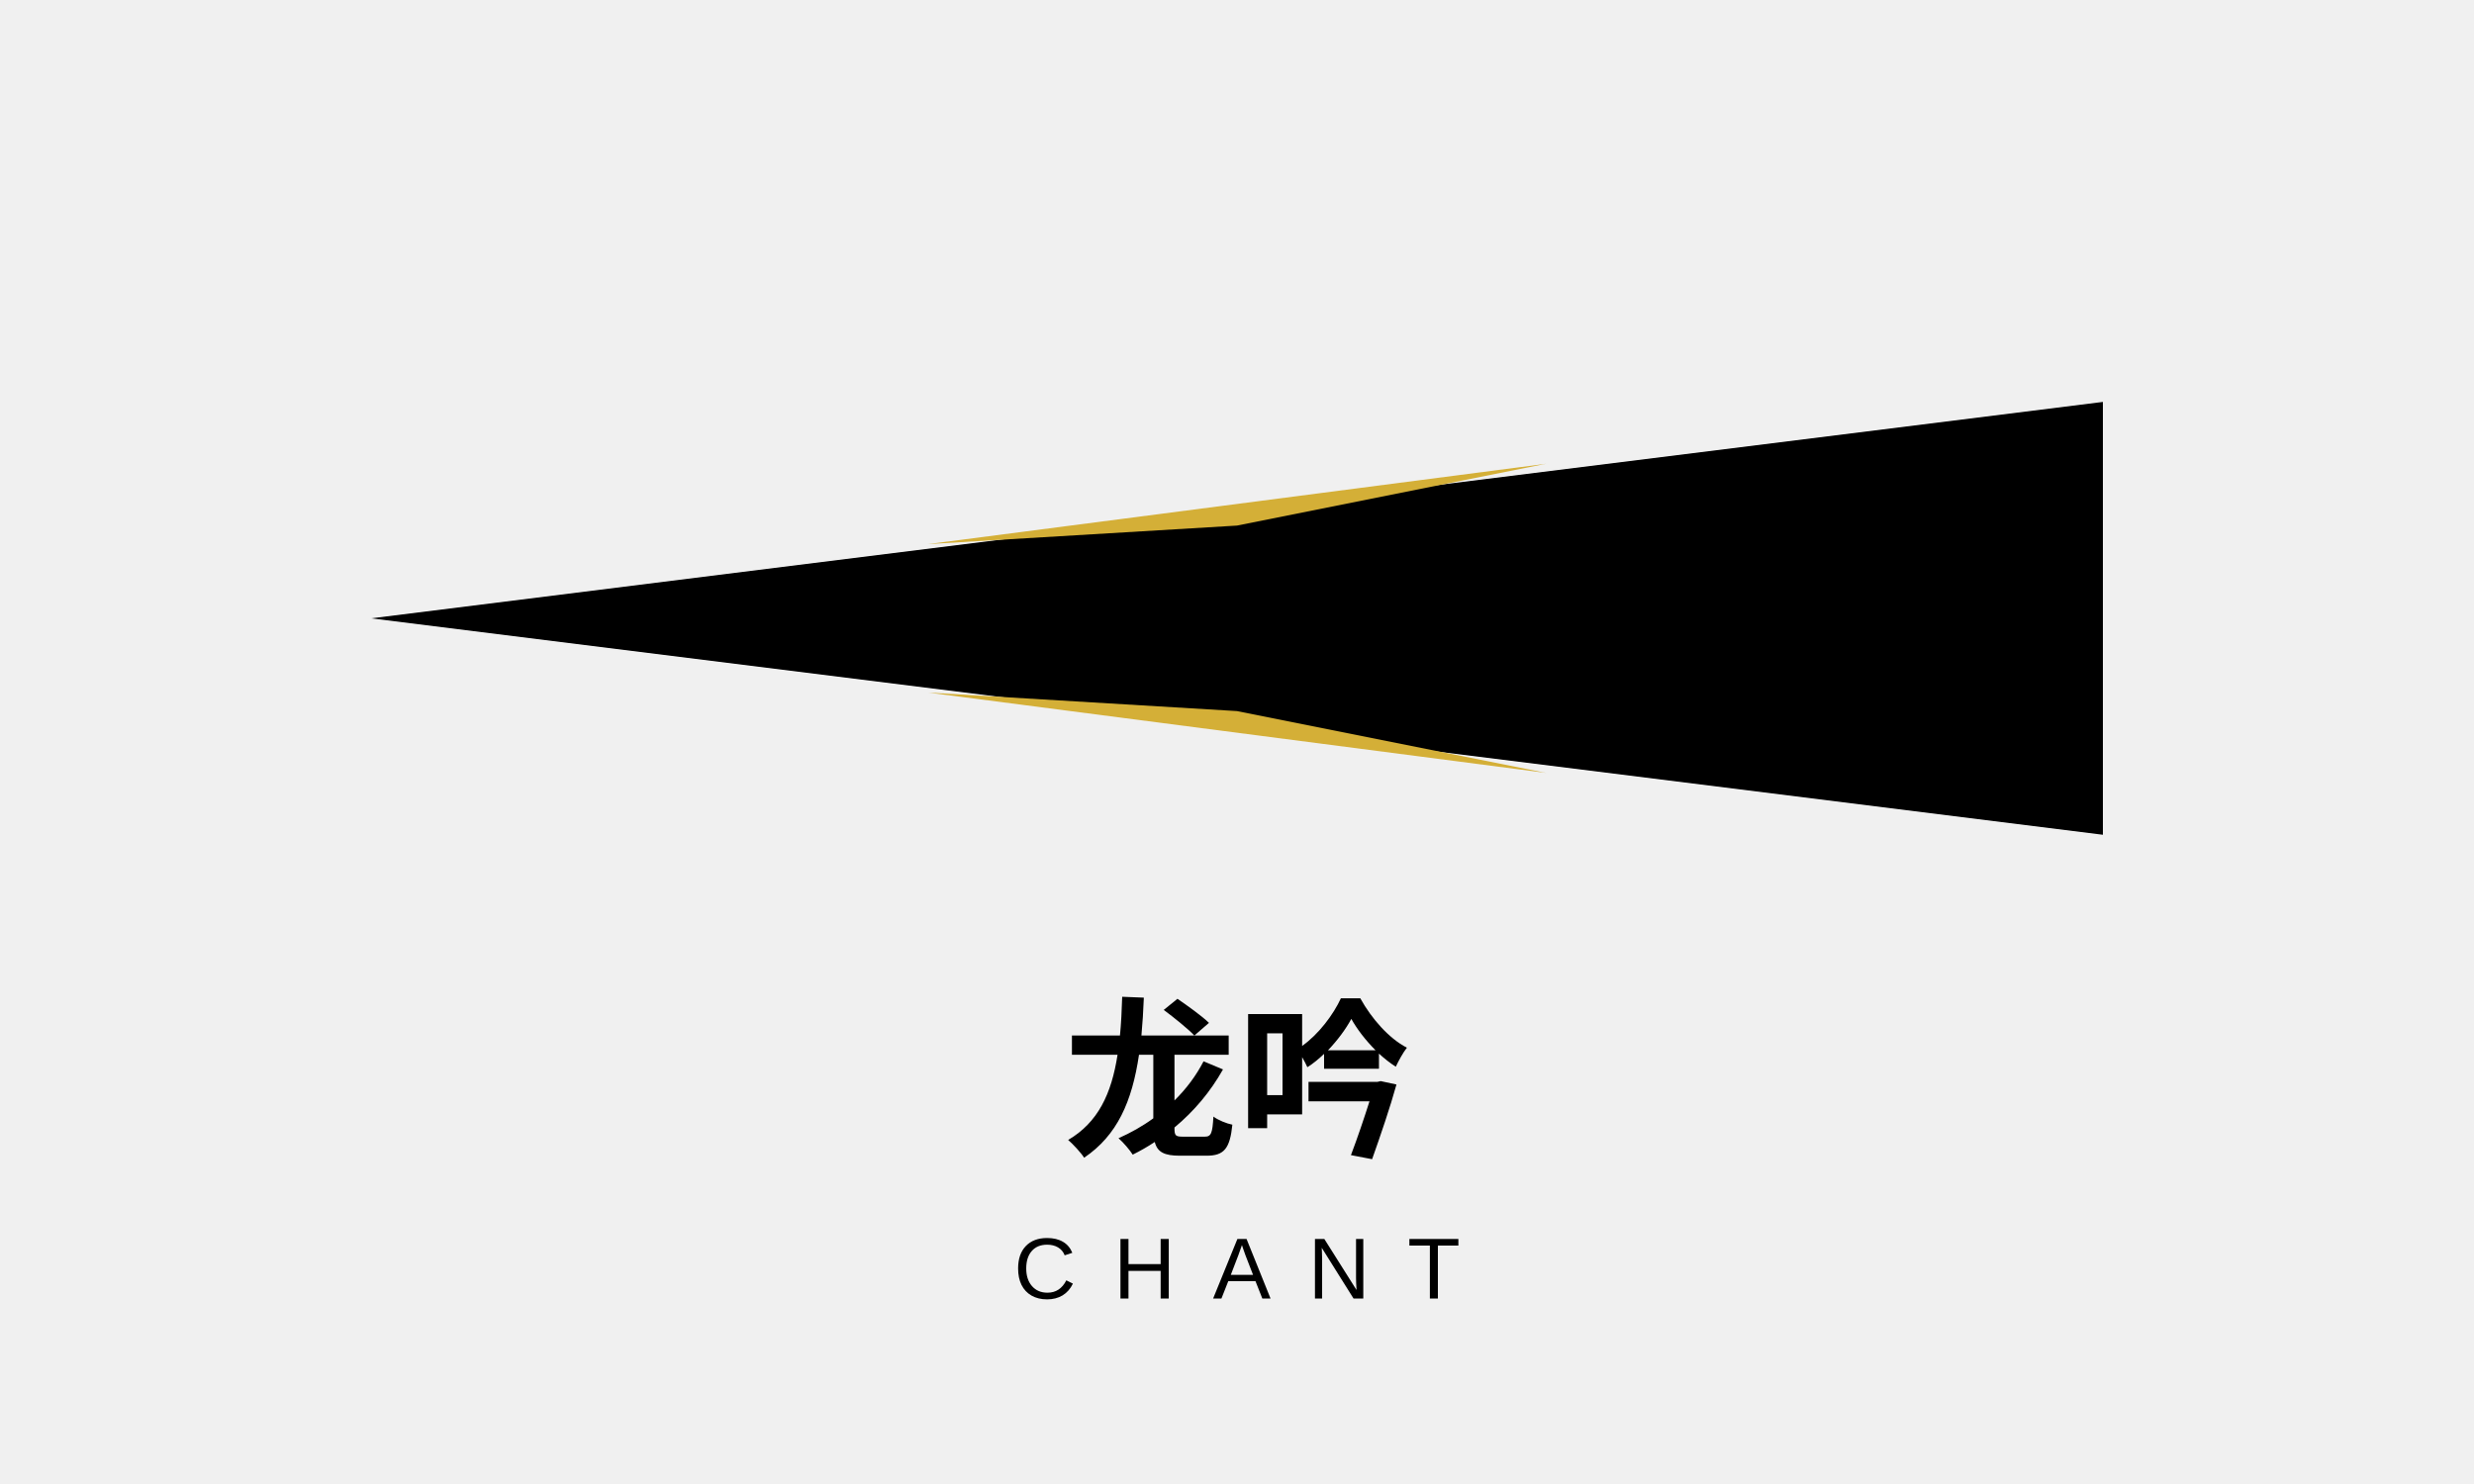
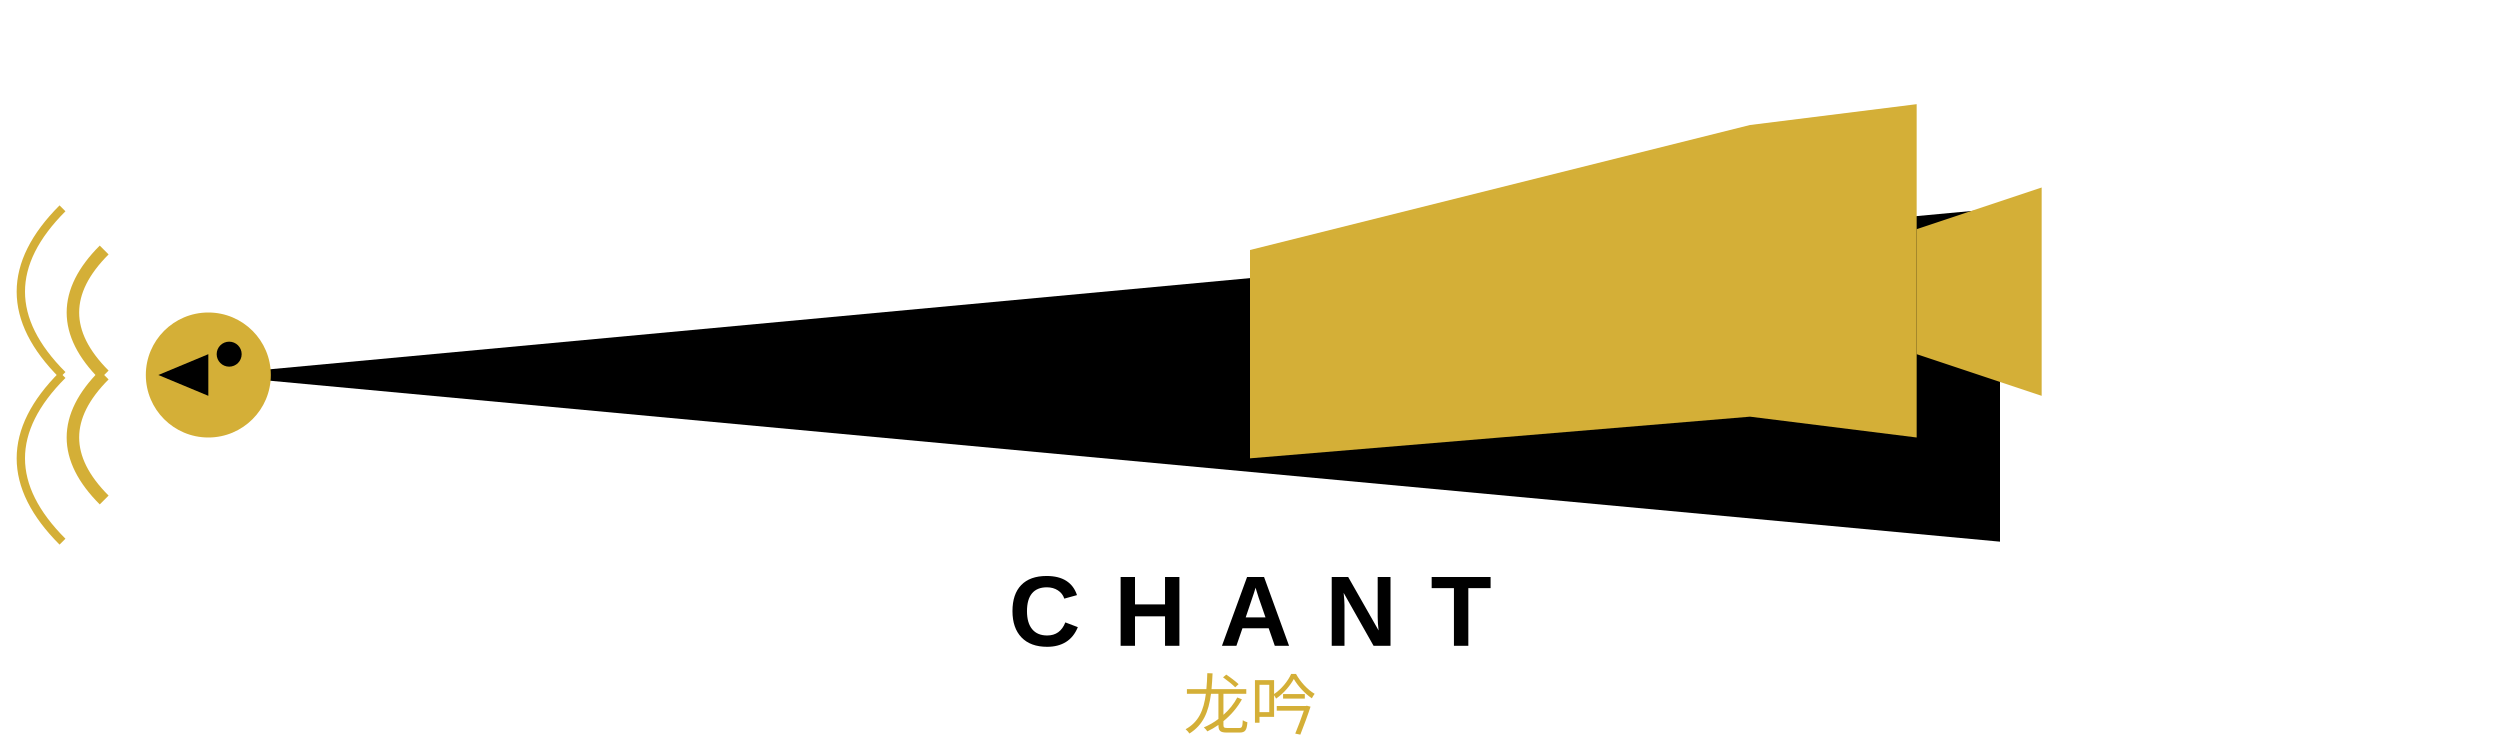
- <svg xmlns="http://www.w3.org/2000/svg" width="400" height="240" viewBox="0 0 400 240">
-   <defs>
-     <style>
-       .gold { fill: #D4AF37; }
-       .black { fill: #000000; }
-       .text-zh { font-family: 'PingFang SC', 'Microsoft YaHei', sans-serif; font-weight: bold; font-size: 28px; }
-       .text-en { font-family: Arial, sans-serif; font-size: 14px; letter-spacing: 6px; }
-     </style>
-   </defs>
-   <path class="black" d="M60,100 L340,65 L340,135 Z" />
-   <path class="gold" d="M150,88 L250,75 L200,85 Z" />
-   <path class="gold" d="M150,112 L250,125 L200,115 Z" />
-   <text x="200" y="185" text-anchor="middle" class="black text-zh">龙吟</text>
-   <text x="200" y="210" text-anchor="middle" class="black text-en">CHANT</text>
+ <svg xmlns="http://www.w3.org/2000/svg" width="600" height="180" viewBox="0 0 600 180">
+   <rect width="600" height="180" fill="white" />
+   <path fill="#000000" d="M50,90 L480,50 L480,130 Z" />
+   <path fill="#D4AF37" d="M300,60 L420,30 L460,25 L460,105 L420,100 L300,110 Z" />
+   <path fill="#D4AF37" d="M460,55 L490,45 L490,95 L460,85 Z" />
+   <circle cx="50" cy="90" r="15" fill="#D4AF37" />
+   <circle cx="55" cy="85" r="3" fill="#000000" />
+   <path fill="#000000" d="M38,90 L50,85 L50,95 Z" />
+   <path fill="none" stroke="#D4AF37" stroke-width="3" d="M25,90 Q10,75 25,60" />
+   <path fill="none" stroke="#D4AF37" stroke-width="3" d="M25,90 Q10,105 25,120" />
+   <path fill="none" stroke="#D4AF37" stroke-width="2" d="M15,90 Q-5,70 15,50" />
+   <path fill="none" stroke="#D4AF37" stroke-width="2" d="M15,90 Q-5,110 15,130" />
+   <text x="300" y="155" text-anchor="middle" font-family="Arial, sans-serif" font-size="24" font-weight="bold" letter-spacing="8" fill="#000000">CHANT</text>
+   <text x="300" y="175" text-anchor="middle" font-family="Microsoft YaHei, sans-serif" font-size="16" fill="#D4AF37">龙吟</text>
</svg>
